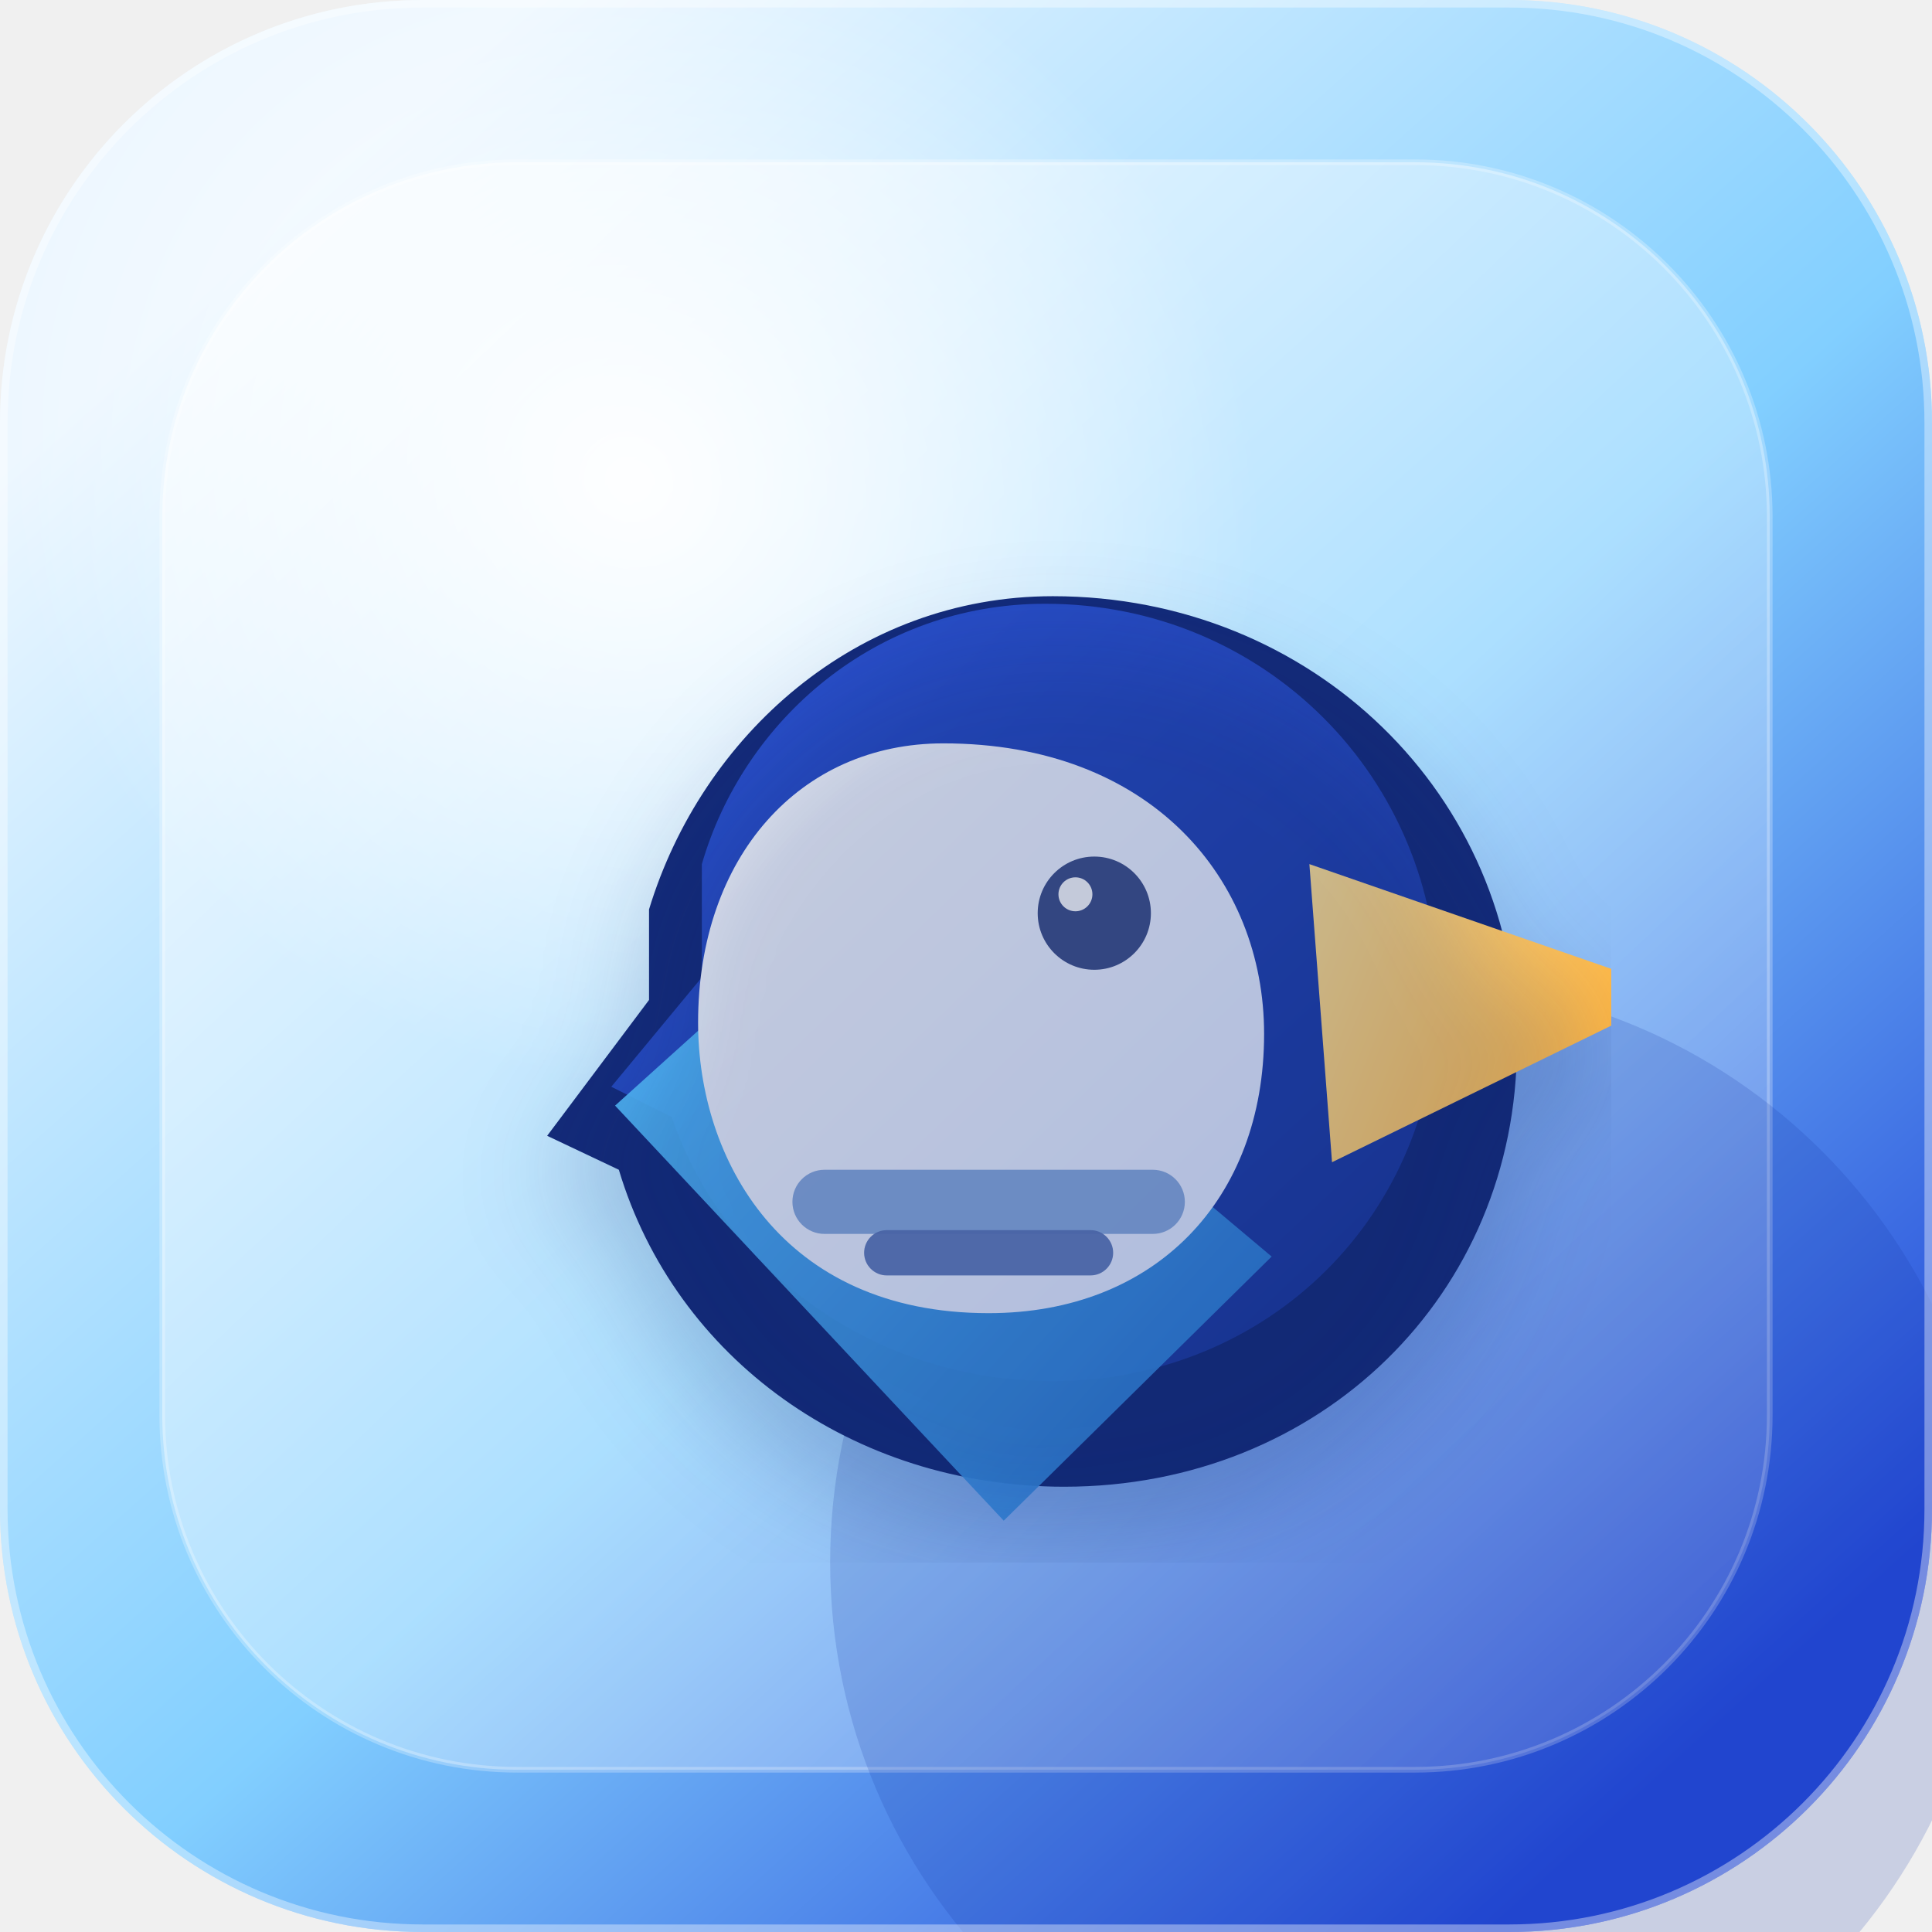
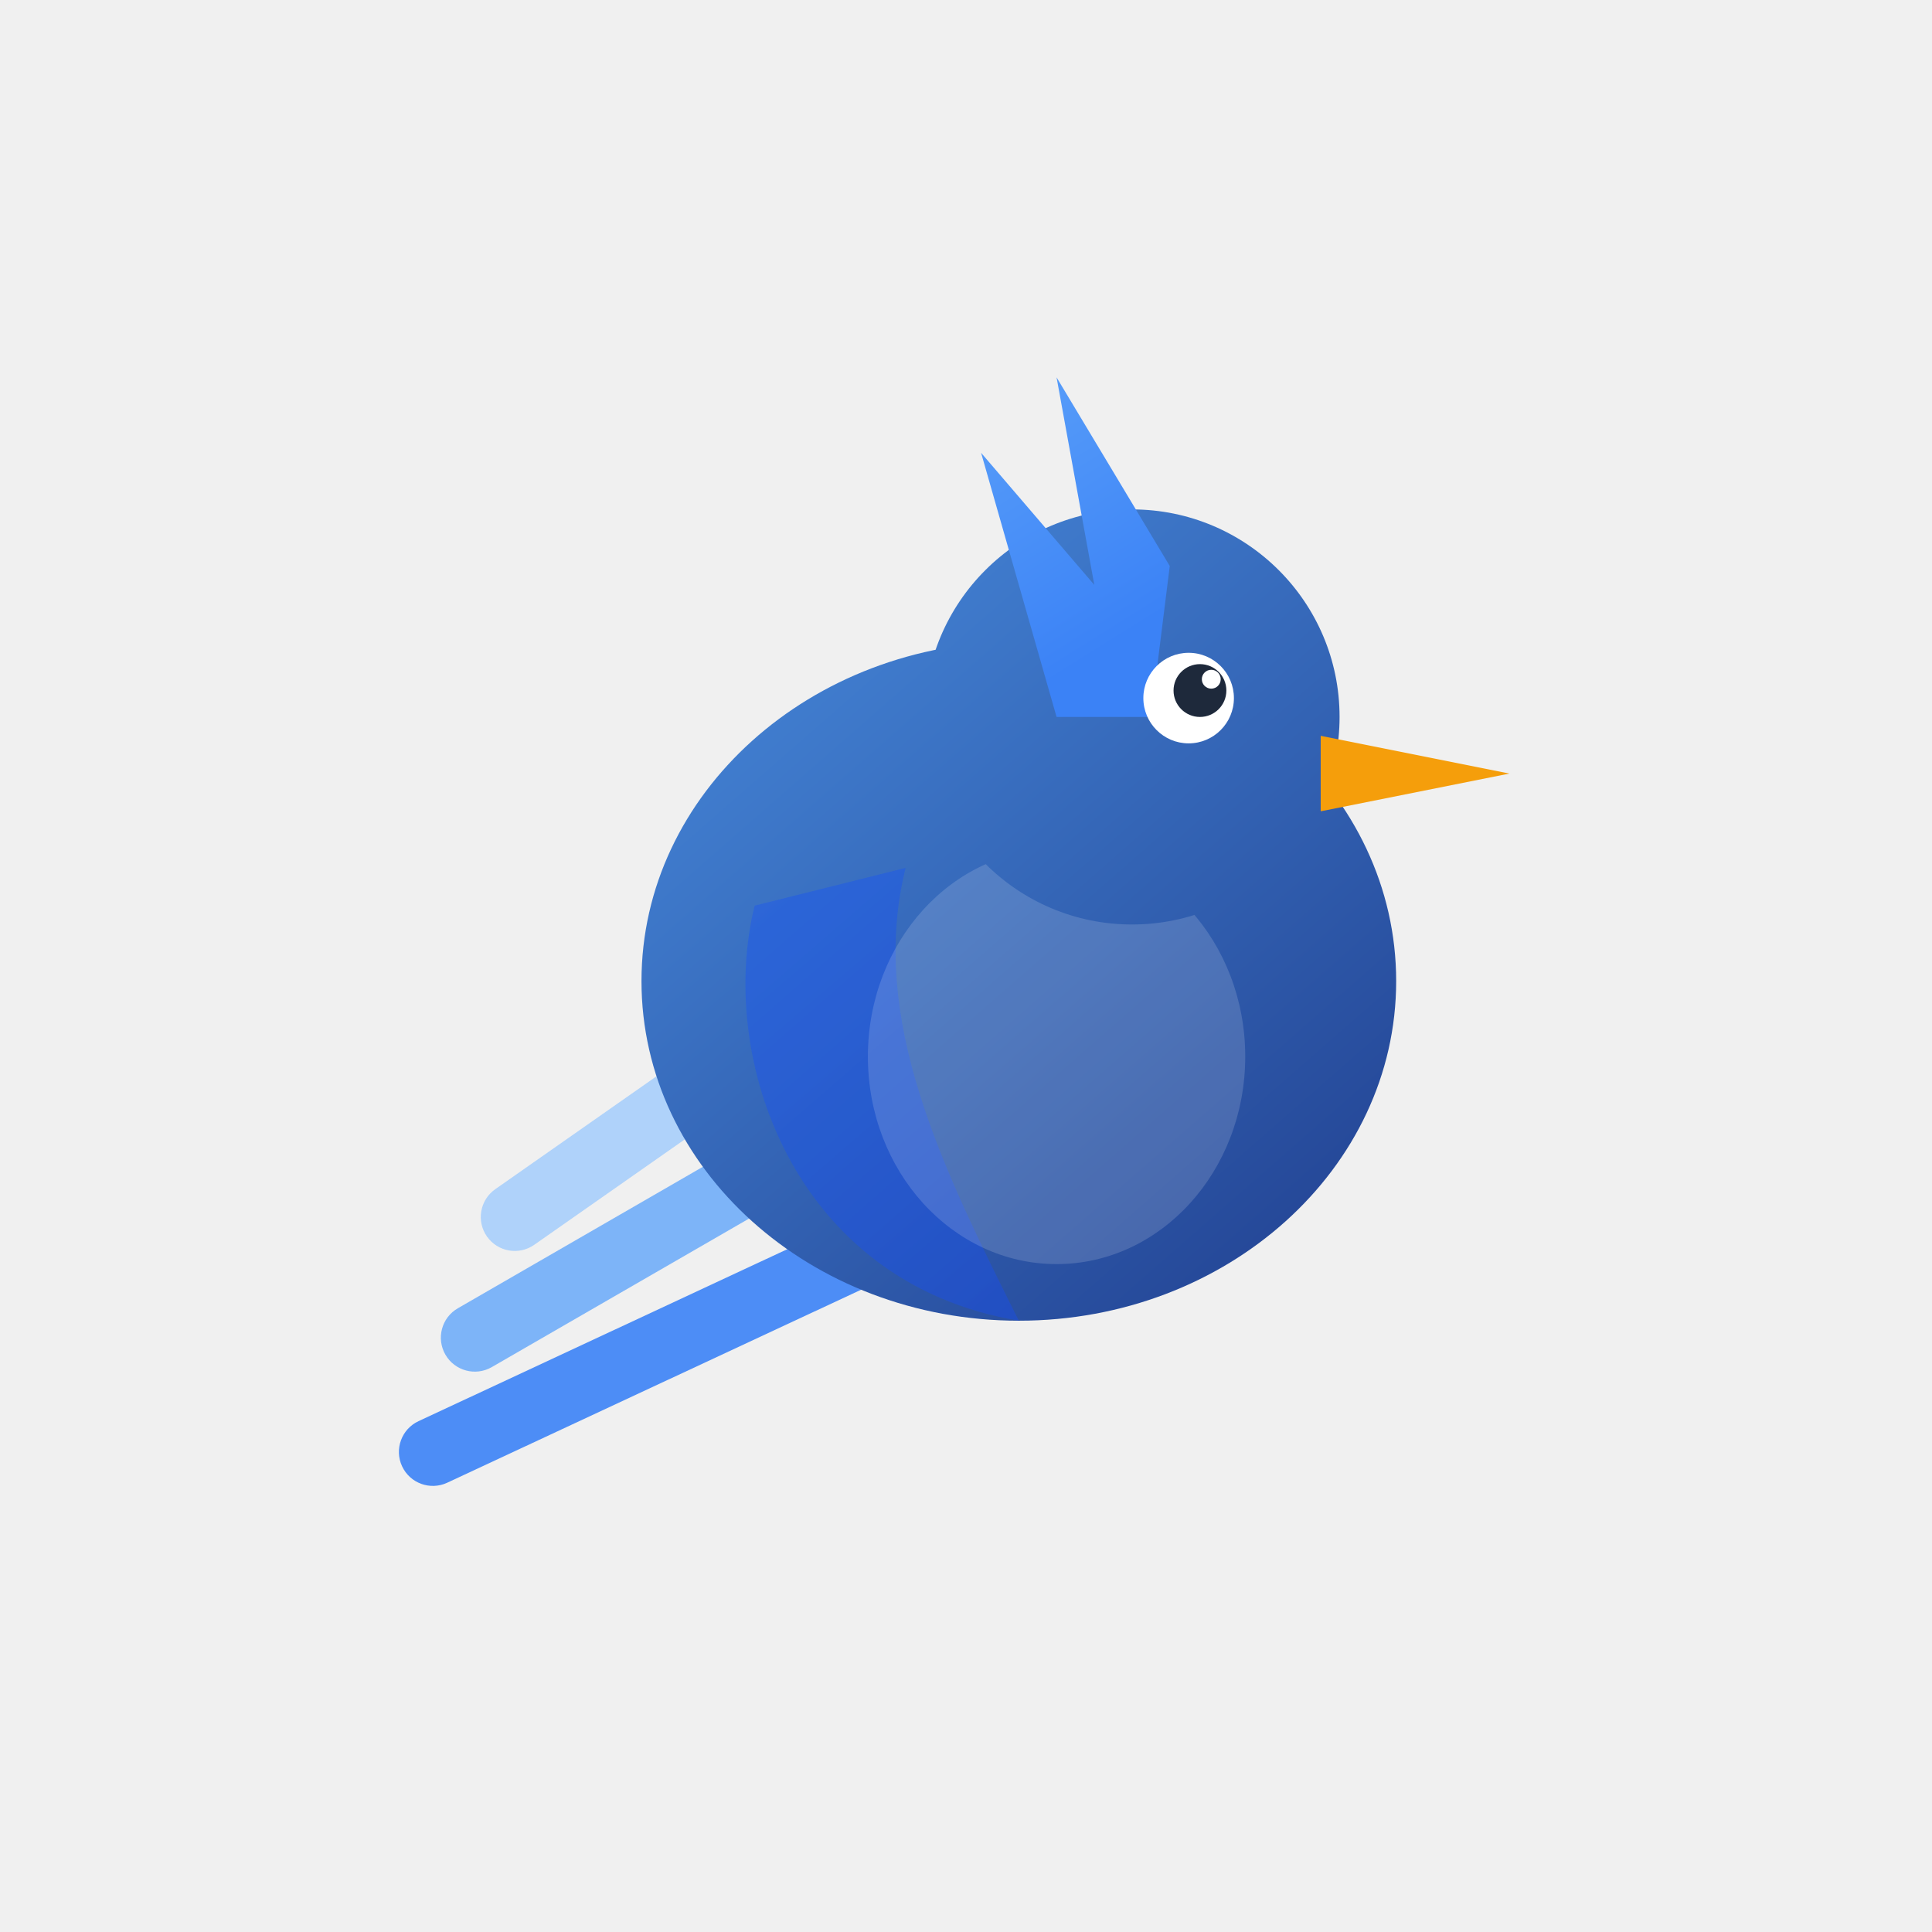
<svg xmlns="http://www.w3.org/2000/svg" width="1024" height="1024" viewBox="0 0 1024 1024">
  <defs>
-     <linearGradient id="bg" x1="156" y1="110" x2="894" y2="930" gradientUnits="userSpaceOnUse">
-       <stop offset="0" stop-color="#edf7ff" />
-       <stop offset="0.54" stop-color="#82cfff" />
-       <stop offset="1" stop-color="#2348d8" />
+     <linearGradient id="body" x1="300" y1="280" x2="720" y2="760" gradientUnits="userSpaceOnUse">
+       <stop offset="0" stop-color="#4A90E2" />
+       <stop offset="1" stop-color="#1E3A8A" />
    </linearGradient>
-     <radialGradient id="halo" cx="0" cy="0" r="1" gradientTransform="translate(334 256) rotate(34) scale(342 312)" gradientUnits="userSpaceOnUse">
-       <stop offset="0" stop-color="#ffffff" stop-opacity="0.96" />
-       <stop offset="1" stop-color="#ffffff" stop-opacity="0" />
-     </radialGradient>
-     <linearGradient id="glass" x1="110" y1="90" x2="920" y2="936" gradientUnits="userSpaceOnUse">
-       <stop offset="0" stop-color="#ffffff" stop-opacity="0.56" />
-       <stop offset="1" stop-color="#ffffff" stop-opacity="0.15" />
+     <linearGradient id="wing" x1="280" y1="440" x2="520" y2="720" gradientUnits="userSpaceOnUse">
+       <stop offset="0" stop-color="#2563EB" />
+       <stop offset="1" stop-color="#1D4ED8" />
    </linearGradient>
-     <linearGradient id="ring" x1="268" y1="214" x2="810" y2="792" gradientUnits="userSpaceOnUse">
-       <stop offset="0" stop-color="#2f59df" />
-       <stop offset="1" stop-color="#16318d" />
+     <linearGradient id="crest" x1="460" y1="200" x2="560" y2="360" gradientUnits="userSpaceOnUse">
+       <stop offset="0" stop-color="#60A5FA" />
+       <stop offset="1" stop-color="#3B82F6" />
    </linearGradient>
-     <linearGradient id="head" x1="404" y1="386" x2="704" y2="698" gradientUnits="userSpaceOnUse">
-       <stop offset="0" stop-color="#f8fbff" />
-       <stop offset="1" stop-color="#dce6ff" />
-     </linearGradient>
-     <linearGradient id="tail" x1="316" y1="604" x2="560" y2="828" gradientUnits="userSpaceOnUse">
-       <stop offset="0" stop-color="#54bfff" />
-       <stop offset="1" stop-color="#2f7fd7" />
-     </linearGradient>
-     <linearGradient id="beak" x1="682" y1="476" x2="866" y2="550" gradientUnits="userSpaceOnUse">
-       <stop offset="0" stop-color="#ffe296" />
-       <stop offset="1" stop-color="#ffb43f" />
-     </linearGradient>
-     <filter id="shadow" x="196" y="210" width="658" height="618" filterUnits="userSpaceOnUse" color-interpolation-filters="sRGB">
-       <feOffset dy="28" />
-       <feGaussianBlur stdDeviation="28" />
-       <feColorMatrix type="matrix" values="0 0 0 0 0.047 0 0 0 0 0.137 0 0 0 0 0.408 0 0 0 0.22 0" />
-       <feBlend in2="SourceGraphic" result="shape" />
-     </filter>
  </defs>
-   <rect width="1024" height="1024" rx="224" fill="url(#bg)" />
-   <rect width="1024" height="1024" rx="224" fill="url(#halo)" />
-   <rect x="86" y="86" width="852" height="852" rx="188" fill="url(#glass)" stroke="#ffffff" stroke-opacity="0.26" stroke-width="3" />
-   <circle cx="748" cy="828" r="308" fill="#1736a6" opacity="0.18" />
-   <g filter="url(#shadow)">
-     <path d="M344 482c28-92 110-166 214-166 138 0 246 106 246 238 0 132-104 234-240 234-112 0-206-68-236-168l-38-18 54-72Z" fill="#132a79" />
-     <path d="M372 458c22-76 92-138 182-138 116 0 208 92 208 208 0 116-90 204-204 204-94 0-174-58-202-140l-32-16 48-58Z" fill="url(#ring)" />
-     <path d="M326 586 532 806 674 666 448 476Z" fill="url(#tail)" opacity="0.92" />
-     <path d="M694 458 890 526 706 616Z" fill="url(#beak)" />
-     <path d="M500 394c110 0 170 72 170 154 0 88-58 148-146 148-110 0-154-82-154-154 0-88 54-148 130-148Z" fill="url(#head)" />
-     <circle cx="580" cy="484" r="30" fill="#3d4f88" />
-     <circle cx="570" cy="474" r="9" fill="#ffffff" opacity="0.96" />
-     <rect x="420" y="620" width="208" height="34" rx="17" fill="#7fa3d9" opacity="0.92" />
-     <rect x="458" y="652" width="132" height="24" rx="12" fill="#5975b7" opacity="0.94" />
-   </g>
-   <rect x="2" y="2" width="1020" height="1020" rx="222" fill="none" stroke="#ffffff" stroke-opacity="0.38" stroke-width="4" />
+   <rect x="240" y="580" width="200" height="36" rx="18" fill="#93C5FD" transform="rotate(-35 340 598)" opacity="0.7" />
+   <rect x="220" y="640" width="240" height="36" rx="18" fill="#60A5FA" transform="rotate(-30 340 658)" opacity="0.8" />
+   <rect x="200" y="700" width="280" height="36" rx="18" fill="#3B82F6" transform="rotate(-25 340 718)" opacity="0.9" />
+   <ellipse cx="540" cy="520" rx="200" ry="180" fill="url(#body)" />
+   <path d="M400 480 C380 560, 420 680, 540 700 C500 620, 460 540, 480 460 Z" fill="url(#wing)" opacity="0.6" />
+   <ellipse cx="560" cy="560" rx="100" ry="110" fill="white" opacity="0.15" />
+   <circle cx="600" cy="380" r="110" fill="url(#body)" />
+   <path d="M560 380 L520 240 L580 310 L560 200 L620 300 L610 380 Z" fill="url(#crest)" />
+   <circle cx="630" cy="370" r="24" fill="white" />
+   <circle cx="636" cy="366" r="14" fill="#1E293B" />
+   <circle cx="642" cy="360" r="5" fill="white" />
+   <path d="M700 390 L800 410 L700 430 Z" fill="#F59E0B" />
</svg>
